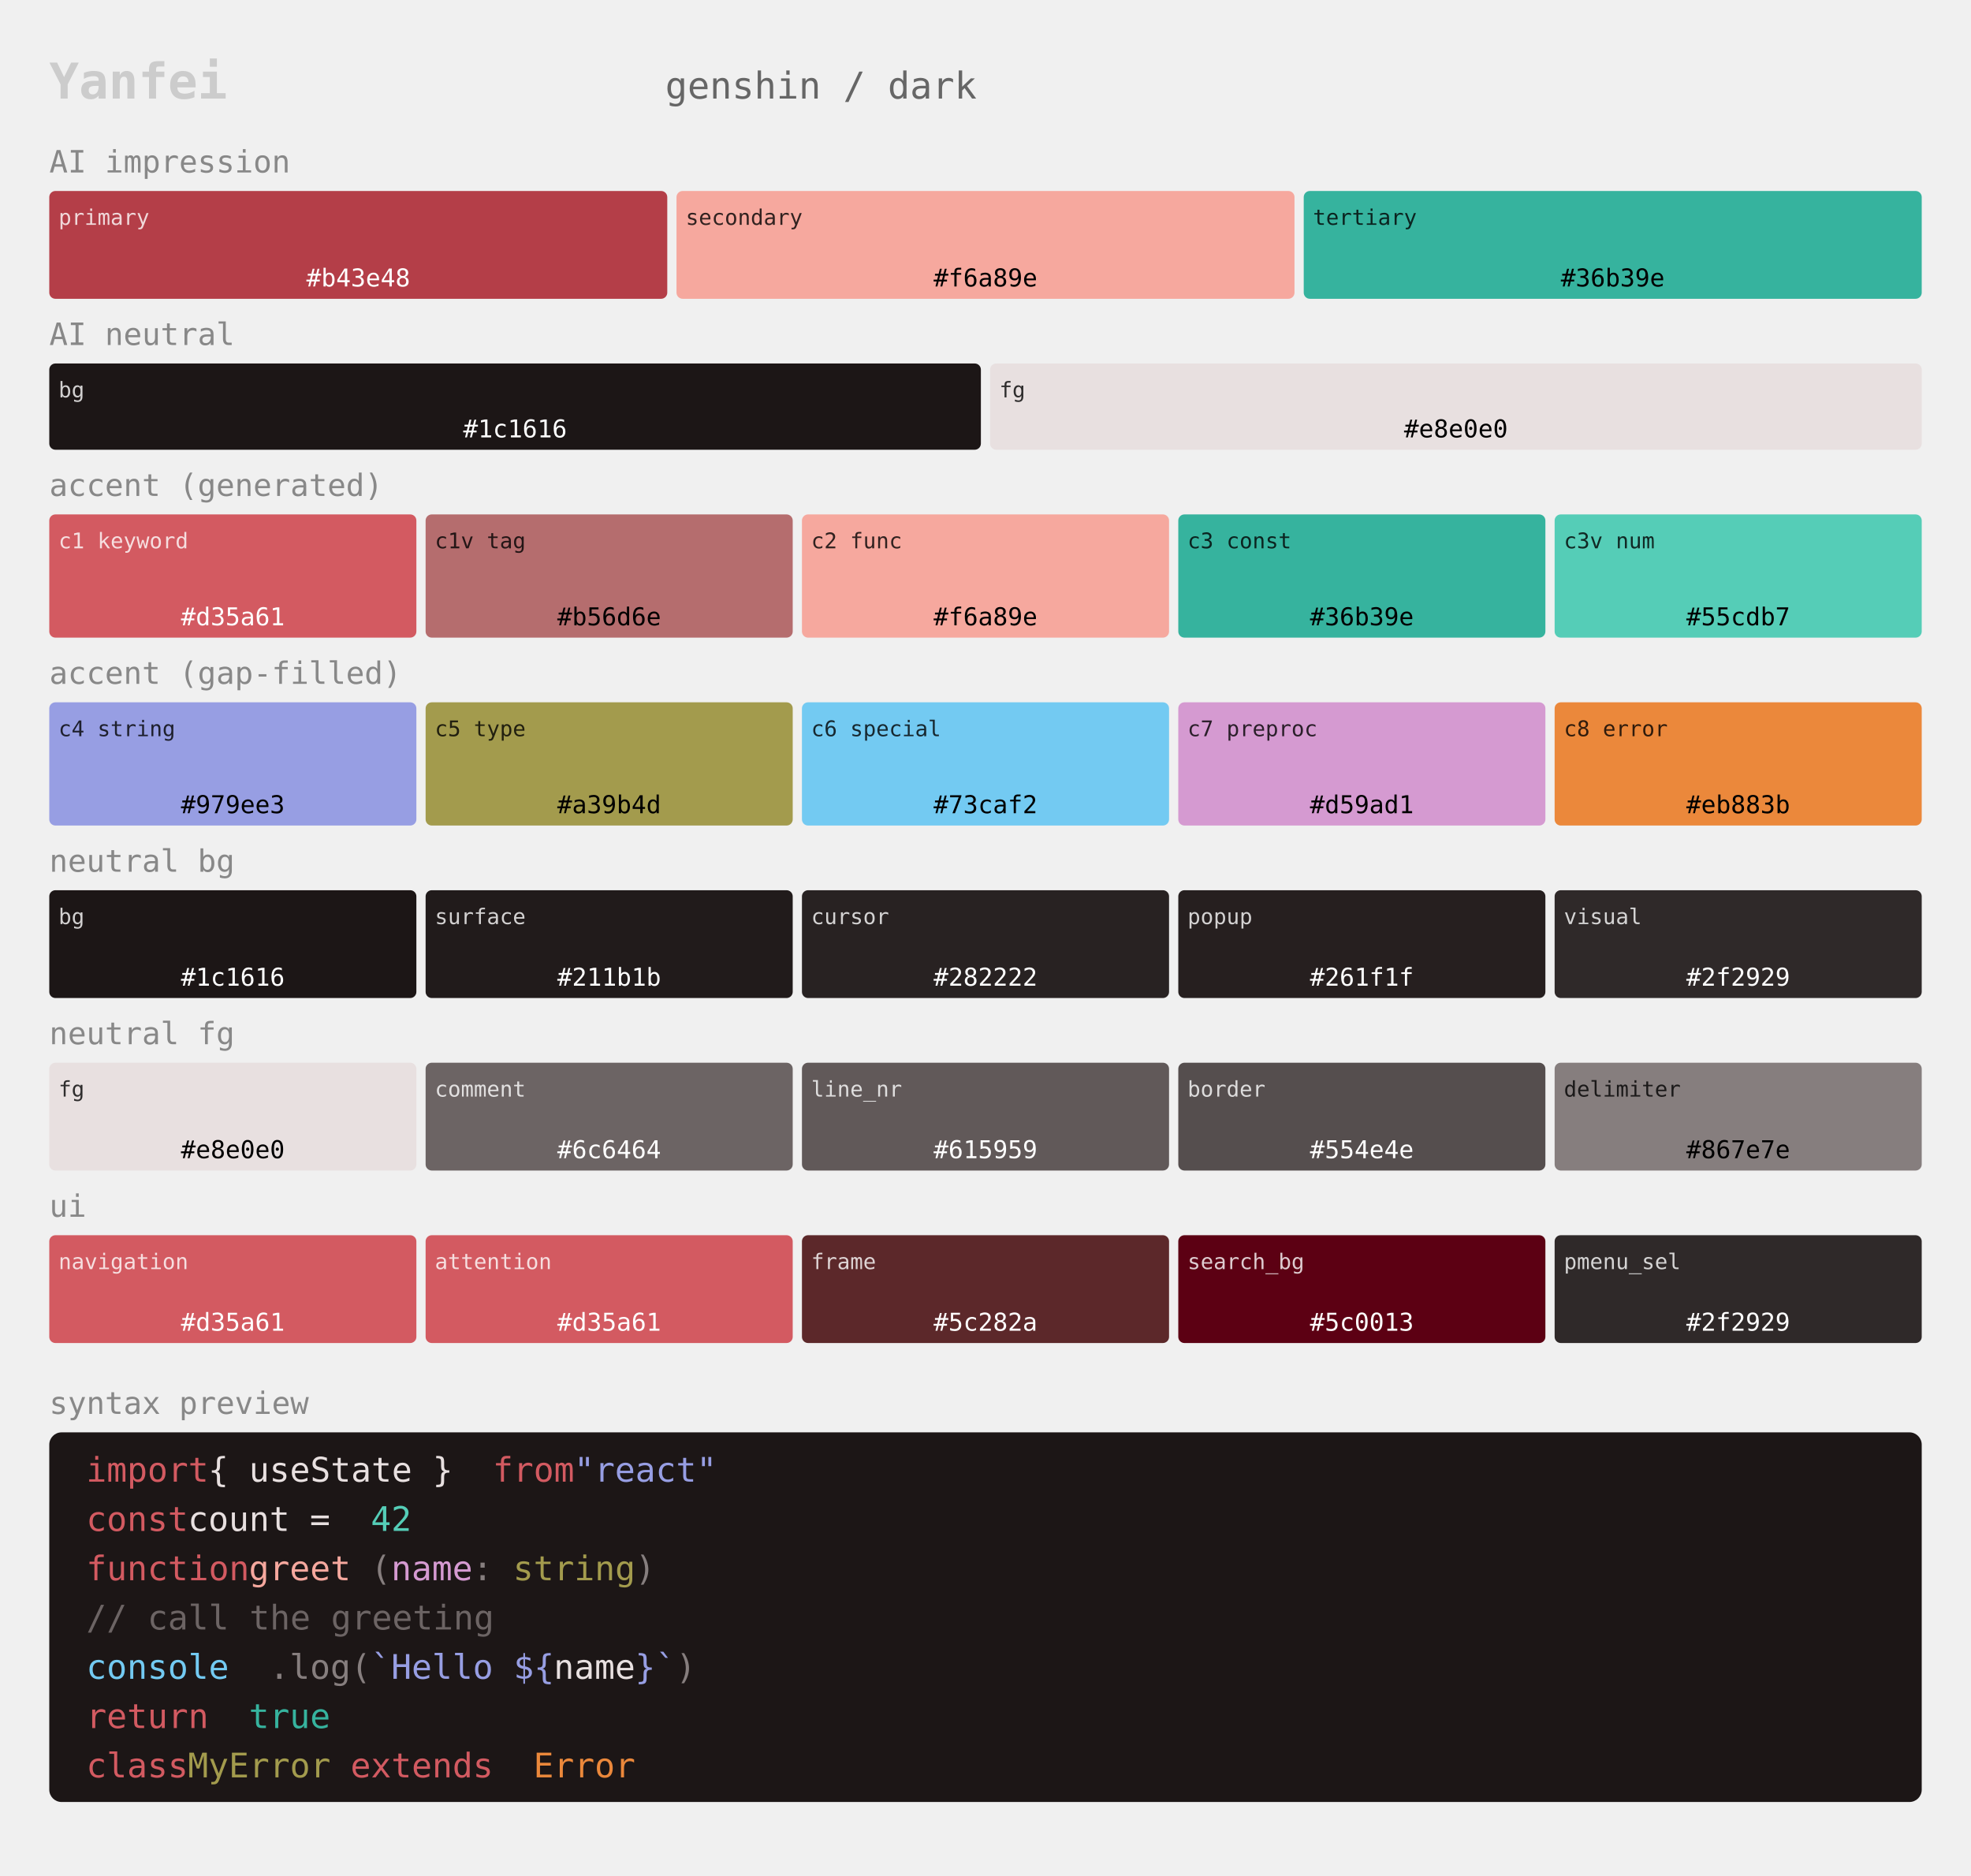
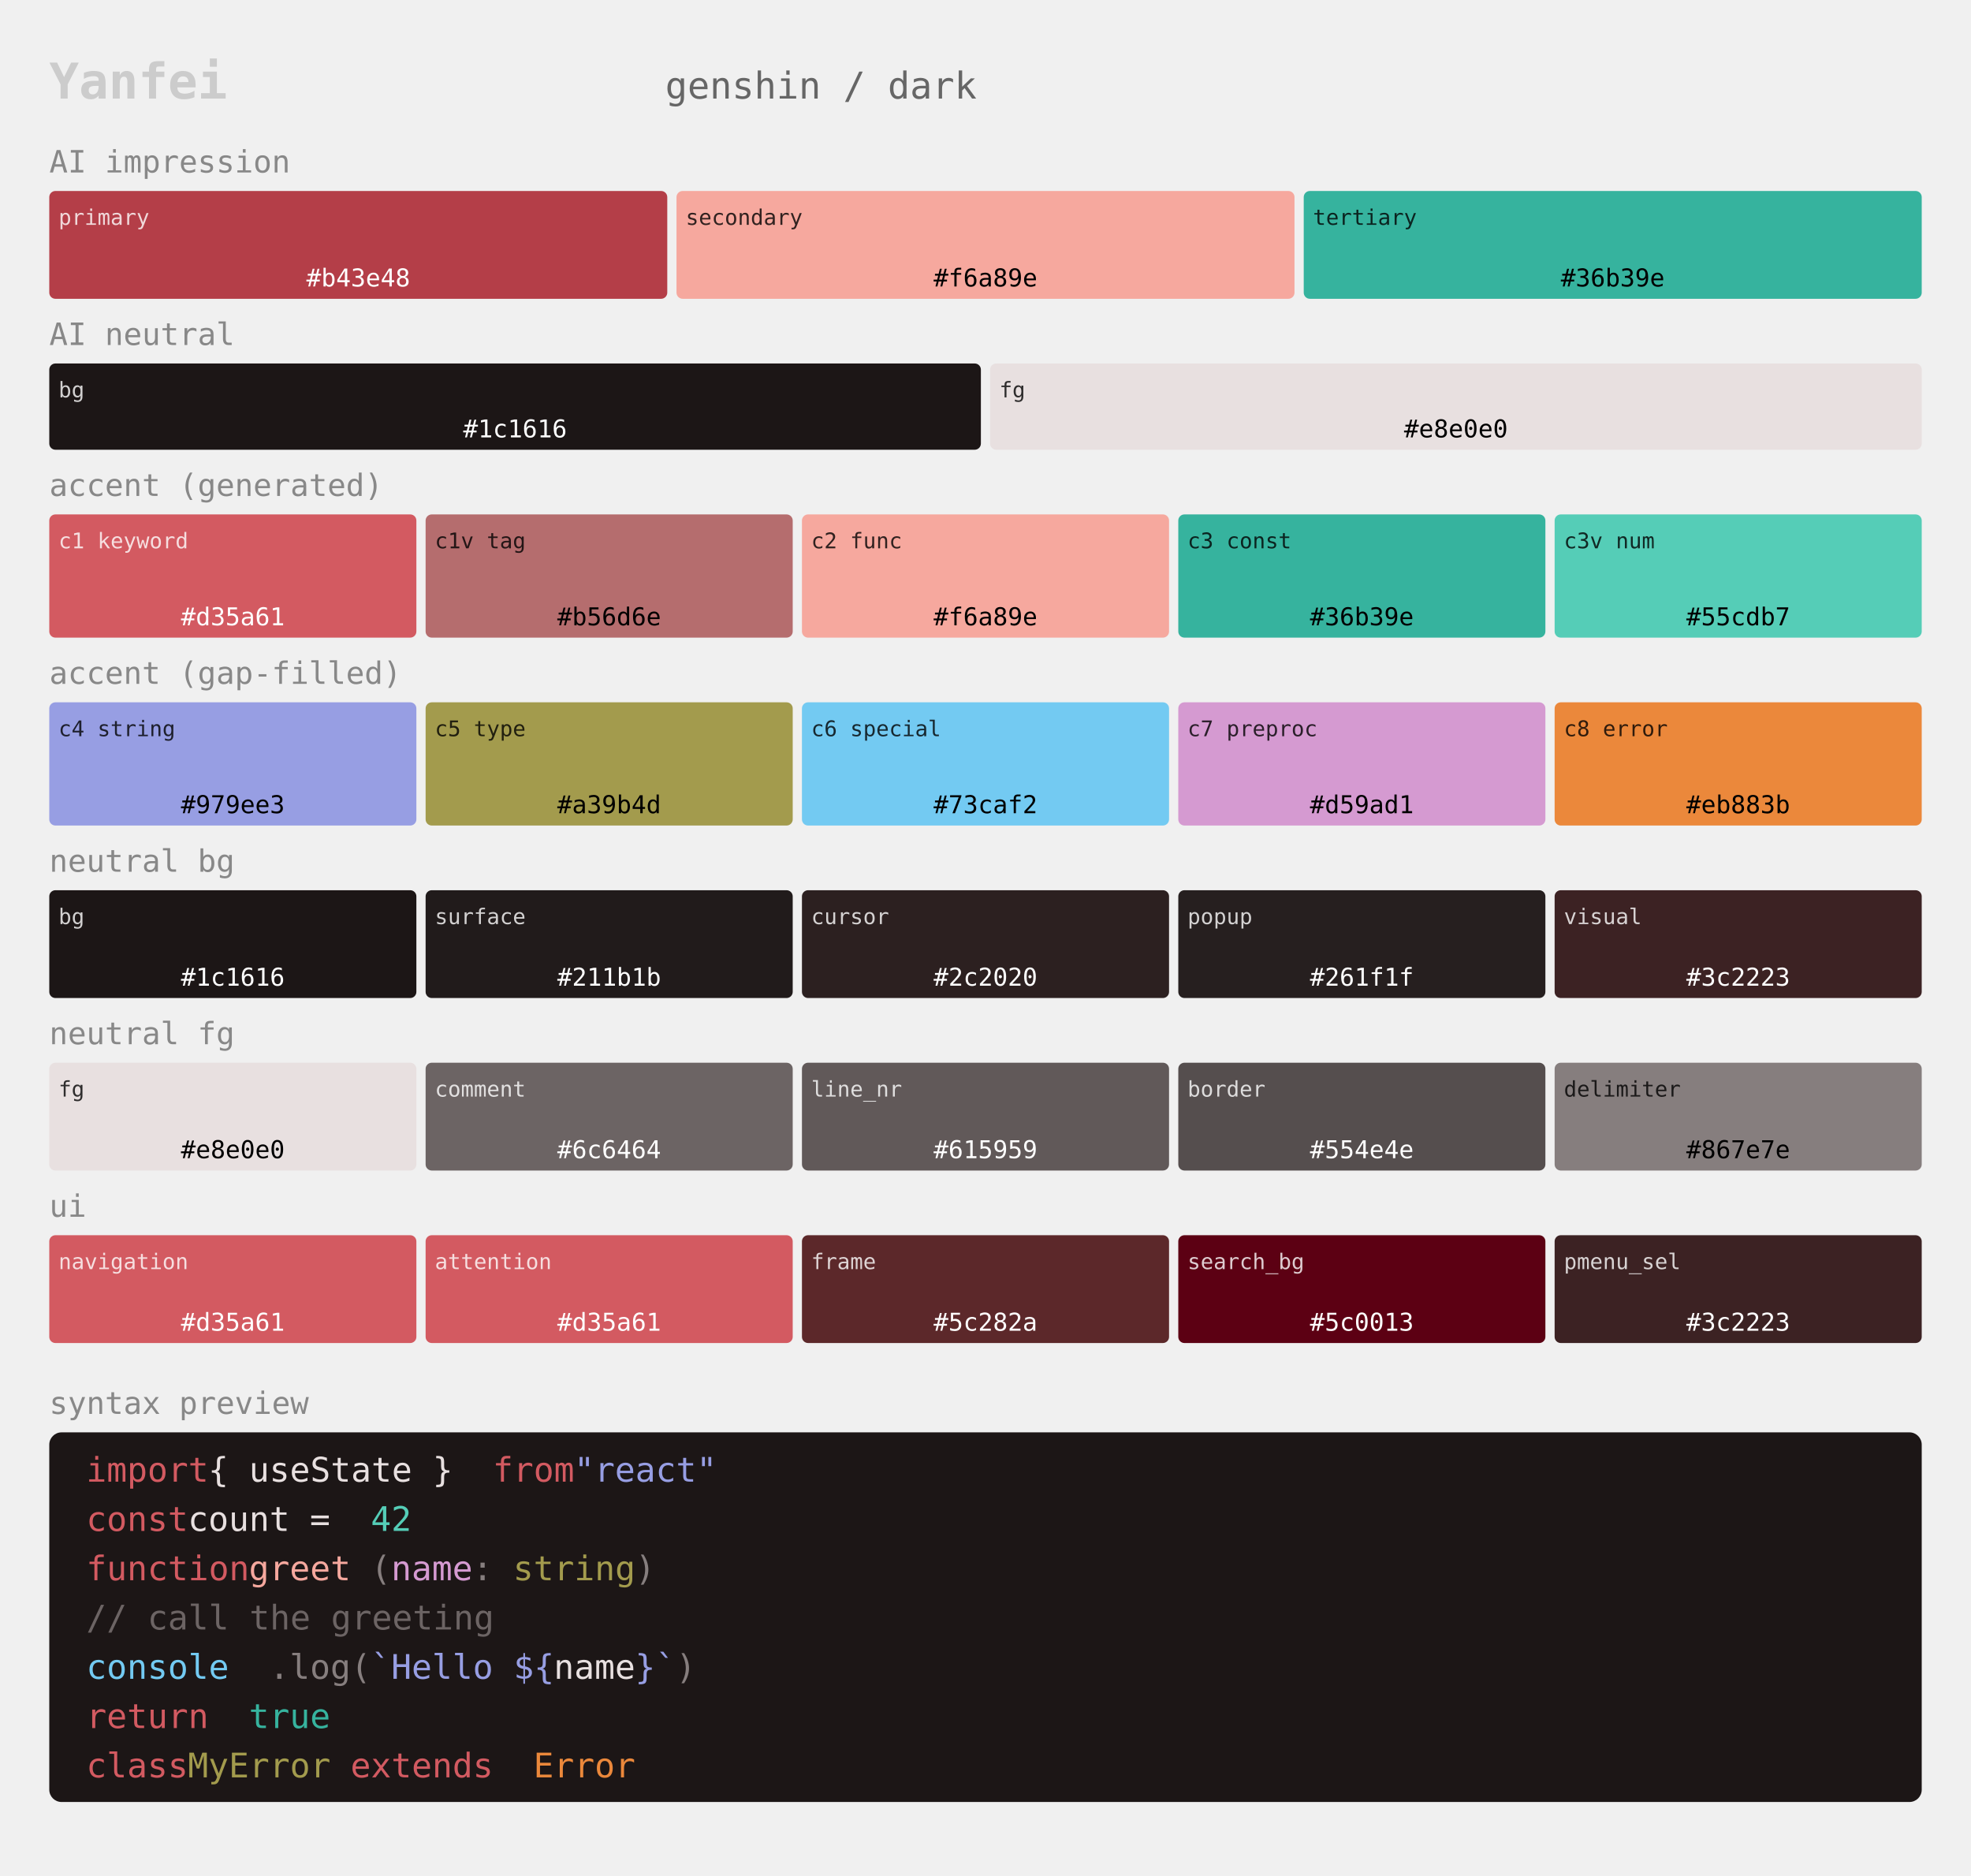
<svg xmlns="http://www.w3.org/2000/svg" width="640" height="609" style="background:#0a0a0a; font-family:ui-monospace,monospace;">
  <text x="16" y="32" fill="#ccc" font-size="16" font-weight="bold">Yanfei</text>
  <text x="216" y="32" fill="#666" font-size="12">genshin / dark</text>
  <text x="16" y="56" fill="#888" font-size="10">AI impression</text>
  <rect x="16" y="62" width="200.667" height="35" fill="#b43e48" rx="2" />
  <text x="19" y="73" fill="#ffffff" font-size="7" opacity="0.8">primary</text>
  <text x="116.333" y="93" fill="#ffffff" font-size="8" text-anchor="middle">#b43e48</text>
  <rect x="219.667" y="62" width="200.667" height="35" fill="#f6a89e" rx="2" />
  <text x="222.667" y="73" fill="#000000" font-size="7" opacity="0.8">secondary</text>
  <text x="320" y="93" fill="#000000" font-size="8" text-anchor="middle">#f6a89e</text>
  <rect x="423.333" y="62" width="200.667" height="35" fill="#36b39e" rx="2" />
  <text x="426.333" y="73" fill="#000000" font-size="7" opacity="0.8">tertiary</text>
  <text x="523.667" y="93" fill="#000000" font-size="8" text-anchor="middle">#36b39e</text>
  <text x="16" y="112" fill="#888" font-size="10">AI neutral</text>
  <rect x="16" y="118" width="302.5" height="28" fill="#1c1616" rx="2" />
  <text x="19" y="129" fill="#ffffff" font-size="7" opacity="0.8">bg</text>
  <text x="167.25" y="142" fill="#ffffff" font-size="8" text-anchor="middle">#1c1616</text>
  <rect x="321.5" y="118" width="302.5" height="28" fill="#e8e0e0" rx="2" />
  <text x="324.5" y="129" fill="#000000" font-size="7" opacity="0.8">fg</text>
  <text x="472.75" y="142" fill="#000000" font-size="8" text-anchor="middle">#e8e0e0</text>
  <text x="16" y="161" fill="#888" font-size="10">accent (generated)</text>
  <rect x="16" y="167" width="119.2" height="40" fill="#d35a61" rx="2" />
  <text x="19" y="178" fill="#ffffff" font-size="7" opacity="0.8">c1 keyword</text>
  <text x="75.6" y="203" fill="#ffffff" font-size="8" text-anchor="middle">#d35a61</text>
  <rect x="138.2" y="167" width="119.2" height="40" fill="#b56d6e" rx="2" />
  <text x="141.2" y="178" fill="#000000" font-size="7" opacity="0.8">c1v tag</text>
  <text x="197.8" y="203" fill="#000000" font-size="8" text-anchor="middle">#b56d6e</text>
  <rect x="260.4" y="167" width="119.2" height="40" fill="#f6a89e" rx="2" />
  <text x="263.4" y="178" fill="#000000" font-size="7" opacity="0.8">c2 func</text>
  <text x="320" y="203" fill="#000000" font-size="8" text-anchor="middle">#f6a89e</text>
  <rect x="382.6" y="167" width="119.2" height="40" fill="#36b39e" rx="2" />
  <text x="385.6" y="178" fill="#000000" font-size="7" opacity="0.8">c3 const</text>
  <text x="442.2" y="203" fill="#000000" font-size="8" text-anchor="middle">#36b39e</text>
  <rect x="504.8" y="167" width="119.2" height="40" fill="#55cdb7" rx="2" />
  <text x="507.8" y="178" fill="#000000" font-size="7" opacity="0.8">c3v num</text>
  <text x="564.4" y="203" fill="#000000" font-size="8" text-anchor="middle">#55cdb7</text>
  <text x="16" y="222" fill="#888" font-size="10">accent (gap-filled)</text>
  <rect x="16" y="228" width="119.2" height="40" fill="#979ee3" rx="2" />
  <text x="19" y="239" fill="#000000" font-size="7" opacity="0.8">c4 string</text>
  <text x="75.6" y="264" fill="#000000" font-size="8" text-anchor="middle">#979ee3</text>
  <rect x="138.2" y="228" width="119.2" height="40" fill="#a39b4d" rx="2" />
  <text x="141.2" y="239" fill="#000000" font-size="7" opacity="0.8">c5 type</text>
  <text x="197.8" y="264" fill="#000000" font-size="8" text-anchor="middle">#a39b4d</text>
  <rect x="260.4" y="228" width="119.2" height="40" fill="#73caf2" rx="2" />
  <text x="263.4" y="239" fill="#000000" font-size="7" opacity="0.8">c6 special</text>
  <text x="320" y="264" fill="#000000" font-size="8" text-anchor="middle">#73caf2</text>
  <rect x="382.6" y="228" width="119.2" height="40" fill="#d59ad1" rx="2" />
  <text x="385.6" y="239" fill="#000000" font-size="7" opacity="0.8">c7 preproc</text>
  <text x="442.2" y="264" fill="#000000" font-size="8" text-anchor="middle">#d59ad1</text>
  <rect x="504.8" y="228" width="119.2" height="40" fill="#eb883b" rx="2" />
  <text x="507.8" y="239" fill="#000000" font-size="7" opacity="0.8">c8 error</text>
  <text x="564.4" y="264" fill="#000000" font-size="8" text-anchor="middle">#eb883b</text>
  <text x="16" y="283" fill="#888" font-size="10">neutral bg</text>
  <rect x="16" y="289" width="119.2" height="35" fill="#1c1616" rx="2" />
  <text x="19" y="300" fill="#ffffff" font-size="7" opacity="0.8">bg</text>
  <text x="75.6" y="320" fill="#ffffff" font-size="8" text-anchor="middle">#1c1616</text>
  <rect x="138.2" y="289" width="119.2" height="35" fill="#211b1b" rx="2" />
  <text x="141.2" y="300" fill="#ffffff" font-size="7" opacity="0.8">surface</text>
  <text x="197.8" y="320" fill="#ffffff" font-size="8" text-anchor="middle">#211b1b</text>
-   <rect x="260.4" y="289" width="119.2" height="35" fill="#282222" rx="2" />
+   <rect x="260.4" y="289" width="119.2" height="35" fill="#2c2020" rx="2" />
  <text x="263.4" y="300" fill="#ffffff" font-size="7" opacity="0.8">cursor</text>
-   <text x="320" y="320" fill="#ffffff" font-size="8" text-anchor="middle">#282222</text>
+   <text x="320" y="320" fill="#ffffff" font-size="8" text-anchor="middle">#2c2020</text>
  <rect x="382.6" y="289" width="119.2" height="35" fill="#261f1f" rx="2" />
  <text x="385.6" y="300" fill="#ffffff" font-size="7" opacity="0.8">popup</text>
  <text x="442.2" y="320" fill="#ffffff" font-size="8" text-anchor="middle">#261f1f</text>
-   <rect x="504.8" y="289" width="119.2" height="35" fill="#2f2929" rx="2" />
+   <rect x="504.8" y="289" width="119.2" height="35" fill="#3c2223" rx="2" />
  <text x="507.8" y="300" fill="#ffffff" font-size="7" opacity="0.8">visual</text>
-   <text x="564.4" y="320" fill="#ffffff" font-size="8" text-anchor="middle">#2f2929</text>
+   <text x="564.4" y="320" fill="#ffffff" font-size="8" text-anchor="middle">#3c2223</text>
  <text x="16" y="339" fill="#888" font-size="10">neutral fg</text>
  <rect x="16" y="345" width="119.2" height="35" fill="#e8e0e0" rx="2" />
  <text x="19" y="356" fill="#000000" font-size="7" opacity="0.8">fg</text>
  <text x="75.6" y="376" fill="#000000" font-size="8" text-anchor="middle">#e8e0e0</text>
  <rect x="138.2" y="345" width="119.2" height="35" fill="#6c6464" rx="2" />
  <text x="141.2" y="356" fill="#ffffff" font-size="7" opacity="0.8">comment</text>
  <text x="197.8" y="376" fill="#ffffff" font-size="8" text-anchor="middle">#6c6464</text>
  <rect x="260.4" y="345" width="119.2" height="35" fill="#615959" rx="2" />
  <text x="263.4" y="356" fill="#ffffff" font-size="7" opacity="0.8">line_nr</text>
  <text x="320" y="376" fill="#ffffff" font-size="8" text-anchor="middle">#615959</text>
  <rect x="382.6" y="345" width="119.2" height="35" fill="#554e4e" rx="2" />
  <text x="385.6" y="356" fill="#ffffff" font-size="7" opacity="0.8">border</text>
  <text x="442.2" y="376" fill="#ffffff" font-size="8" text-anchor="middle">#554e4e</text>
  <rect x="504.8" y="345" width="119.2" height="35" fill="#867e7e" rx="2" />
  <text x="507.8" y="356" fill="#000000" font-size="7" opacity="0.8">delimiter</text>
  <text x="564.4" y="376" fill="#000000" font-size="8" text-anchor="middle">#867e7e</text>
  <text x="16" y="395" fill="#888" font-size="10">ui</text>
  <rect x="16" y="401" width="119.2" height="35" fill="#d35a61" rx="2" />
  <text x="19" y="412" fill="#ffffff" font-size="7" opacity="0.8">navigation</text>
  <text x="75.6" y="432" fill="#ffffff" font-size="8" text-anchor="middle">#d35a61</text>
  <rect x="138.2" y="401" width="119.2" height="35" fill="#d35a61" rx="2" />
  <text x="141.2" y="412" fill="#ffffff" font-size="7" opacity="0.8">attention</text>
  <text x="197.8" y="432" fill="#ffffff" font-size="8" text-anchor="middle">#d35a61</text>
  <rect x="260.4" y="401" width="119.2" height="35" fill="#5c282a" rx="2" />
  <text x="263.4" y="412" fill="#ffffff" font-size="7" opacity="0.8">frame</text>
  <text x="320" y="432" fill="#ffffff" font-size="8" text-anchor="middle">#5c282a</text>
  <rect x="382.6" y="401" width="119.2" height="35" fill="#5c0013" rx="2" />
  <text x="385.6" y="412" fill="#ffffff" font-size="7" opacity="0.8">search_bg</text>
  <text x="442.2" y="432" fill="#ffffff" font-size="8" text-anchor="middle">#5c0013</text>
-   <rect x="504.8" y="401" width="119.2" height="35" fill="#2f2929" rx="2" />
+   <rect x="504.8" y="401" width="119.2" height="35" fill="#3c2223" rx="2" />
  <text x="507.8" y="412" fill="#ffffff" font-size="7" opacity="0.8">pmenu_sel</text>
-   <text x="564.4" y="432" fill="#ffffff" font-size="8" text-anchor="middle">#2f2929</text>
+   <text x="564.4" y="432" fill="#ffffff" font-size="8" text-anchor="middle">#3c2223</text>
  <text x="16" y="459" fill="#888" font-size="10">syntax preview</text>
  <rect x="16" y="465" width="608" height="120" fill="#1c1616" rx="4" />
  <text x="28" y="481" fill="#d35a61" font-size="11" font-family="monospace">import</text>
  <text x="67.6" y="481" fill="#e8e0e0" font-size="11" font-family="monospace"> { useState } </text>
  <text x="160" y="481" fill="#d35a61" font-size="11" font-family="monospace">from</text>
  <text x="186.4" y="481" fill="#979ee3" font-size="11" font-family="monospace"> "react"</text>
  <text x="28" y="497" fill="#d35a61" font-size="11" font-family="monospace">const</text>
  <text x="61" y="497" fill="#e8e0e0" font-size="11" font-family="monospace"> count</text>
  <text x="100.6" y="497" fill="#e8e0e0" font-size="11" font-family="monospace"> = </text>
  <text x="120.4" y="497" fill="#55cdb7" font-size="11" font-family="monospace">42</text>
  <text x="28" y="513" fill="#d35a61" font-size="11" font-family="monospace">function</text>
  <text x="80.8" y="513" fill="#f6a89e" font-size="11" font-family="monospace"> greet</text>
  <text x="120.4" y="513" fill="#867e7e" font-size="11" font-family="monospace">(</text>
  <text x="127" y="513" fill="#d59ad1" font-size="11" font-family="monospace">name</text>
  <text x="153.4" y="513" fill="#867e7e" font-size="11" font-family="monospace">: </text>
  <text x="166.6" y="513" fill="#a39b4d" font-size="11" font-family="monospace">string</text>
  <text x="206.2" y="513" fill="#867e7e" font-size="11" font-family="monospace">)</text>
  <text x="28" y="529" fill="#6c6464" font-size="11" font-family="monospace">  // call the greeting</text>
  <text x="28" y="545" fill="#73caf2" font-size="11" font-family="monospace">  console</text>
  <text x="87.4" y="545" fill="#867e7e" font-size="11" font-family="monospace">.log(</text>
  <text x="120.4" y="545" fill="#979ee3" font-size="11" font-family="monospace">`Hello ${</text>
  <text x="179.8" y="545" fill="#e8e0e0" font-size="11" font-family="monospace">name</text>
  <text x="206.2" y="545" fill="#979ee3" font-size="11" font-family="monospace">}`</text>
  <text x="219.4" y="545" fill="#867e7e" font-size="11" font-family="monospace">)</text>
  <text x="28" y="561" fill="#d35a61" font-size="11" font-family="monospace">  return</text>
  <text x="80.8" y="561" fill="#36b39e" font-size="11" font-family="monospace"> true</text>
  <text x="28" y="577" fill="#d35a61" font-size="11" font-family="monospace">class</text>
  <text x="61" y="577" fill="#a39b4d" font-size="11" font-family="monospace"> MyError</text>
  <text x="113.8" y="577" fill="#d35a61" font-size="11" font-family="monospace"> extends </text>
  <text x="173.2" y="577" fill="#eb883b" font-size="11" font-family="monospace">Error</text>
</svg>
